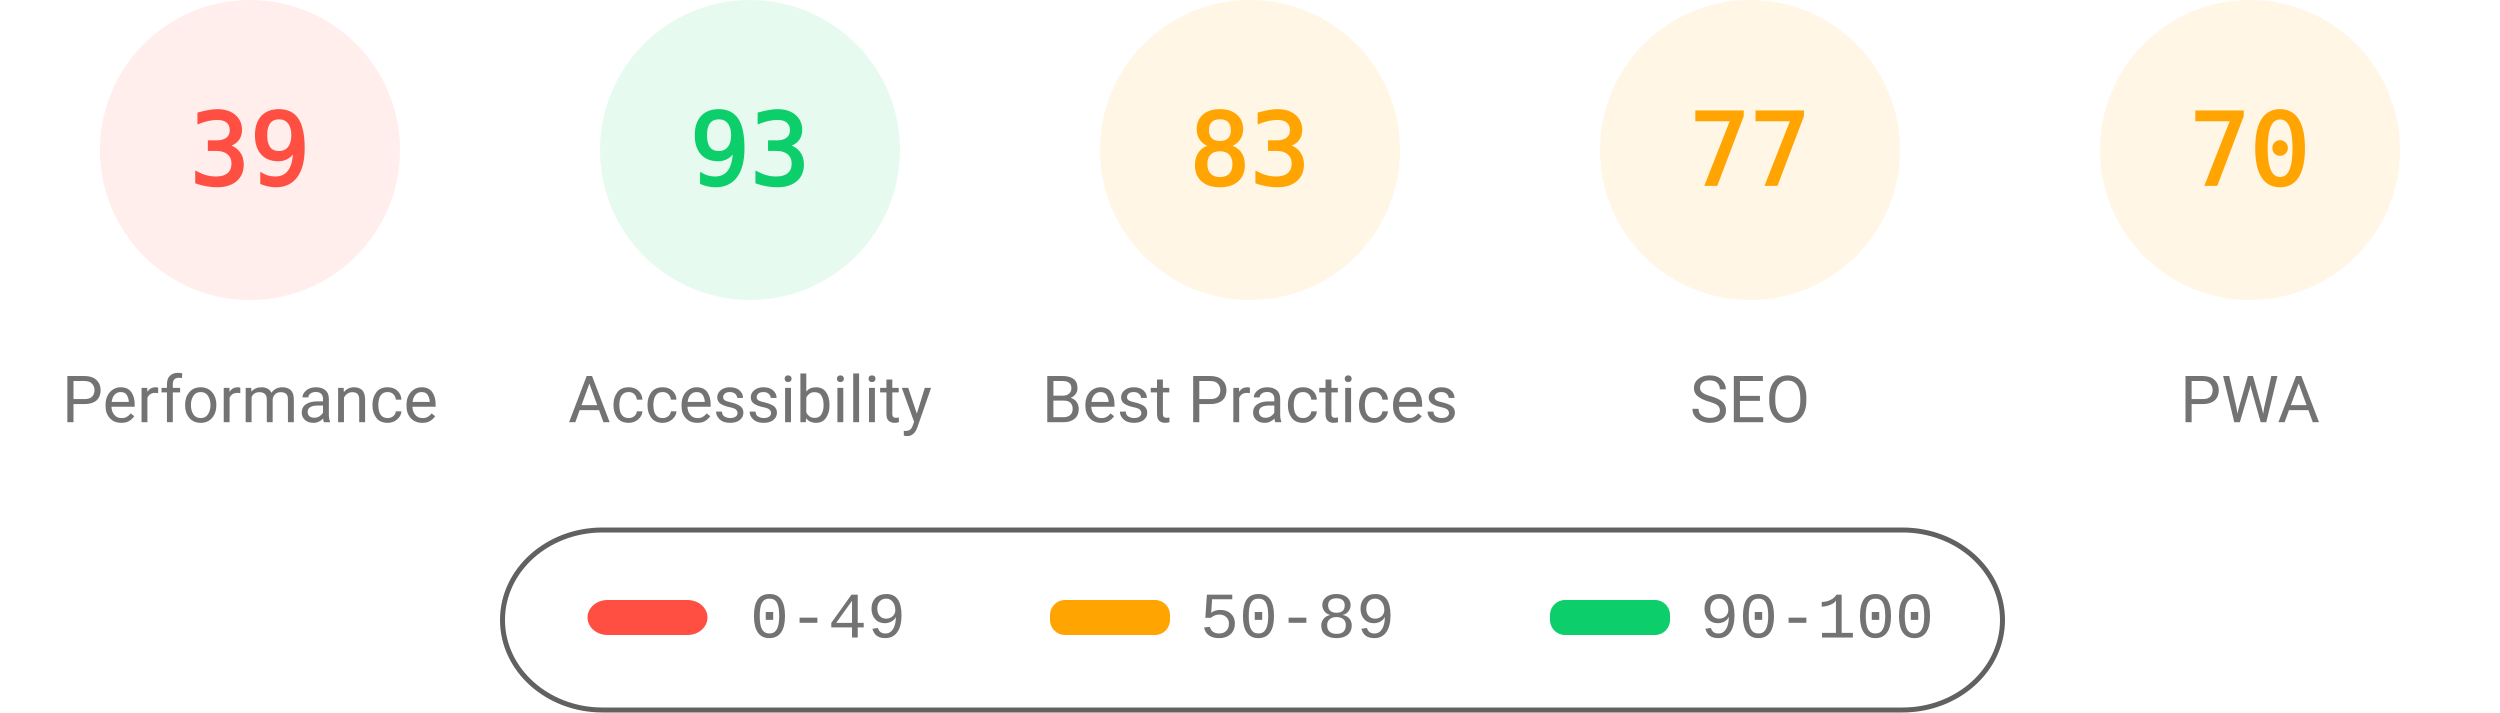
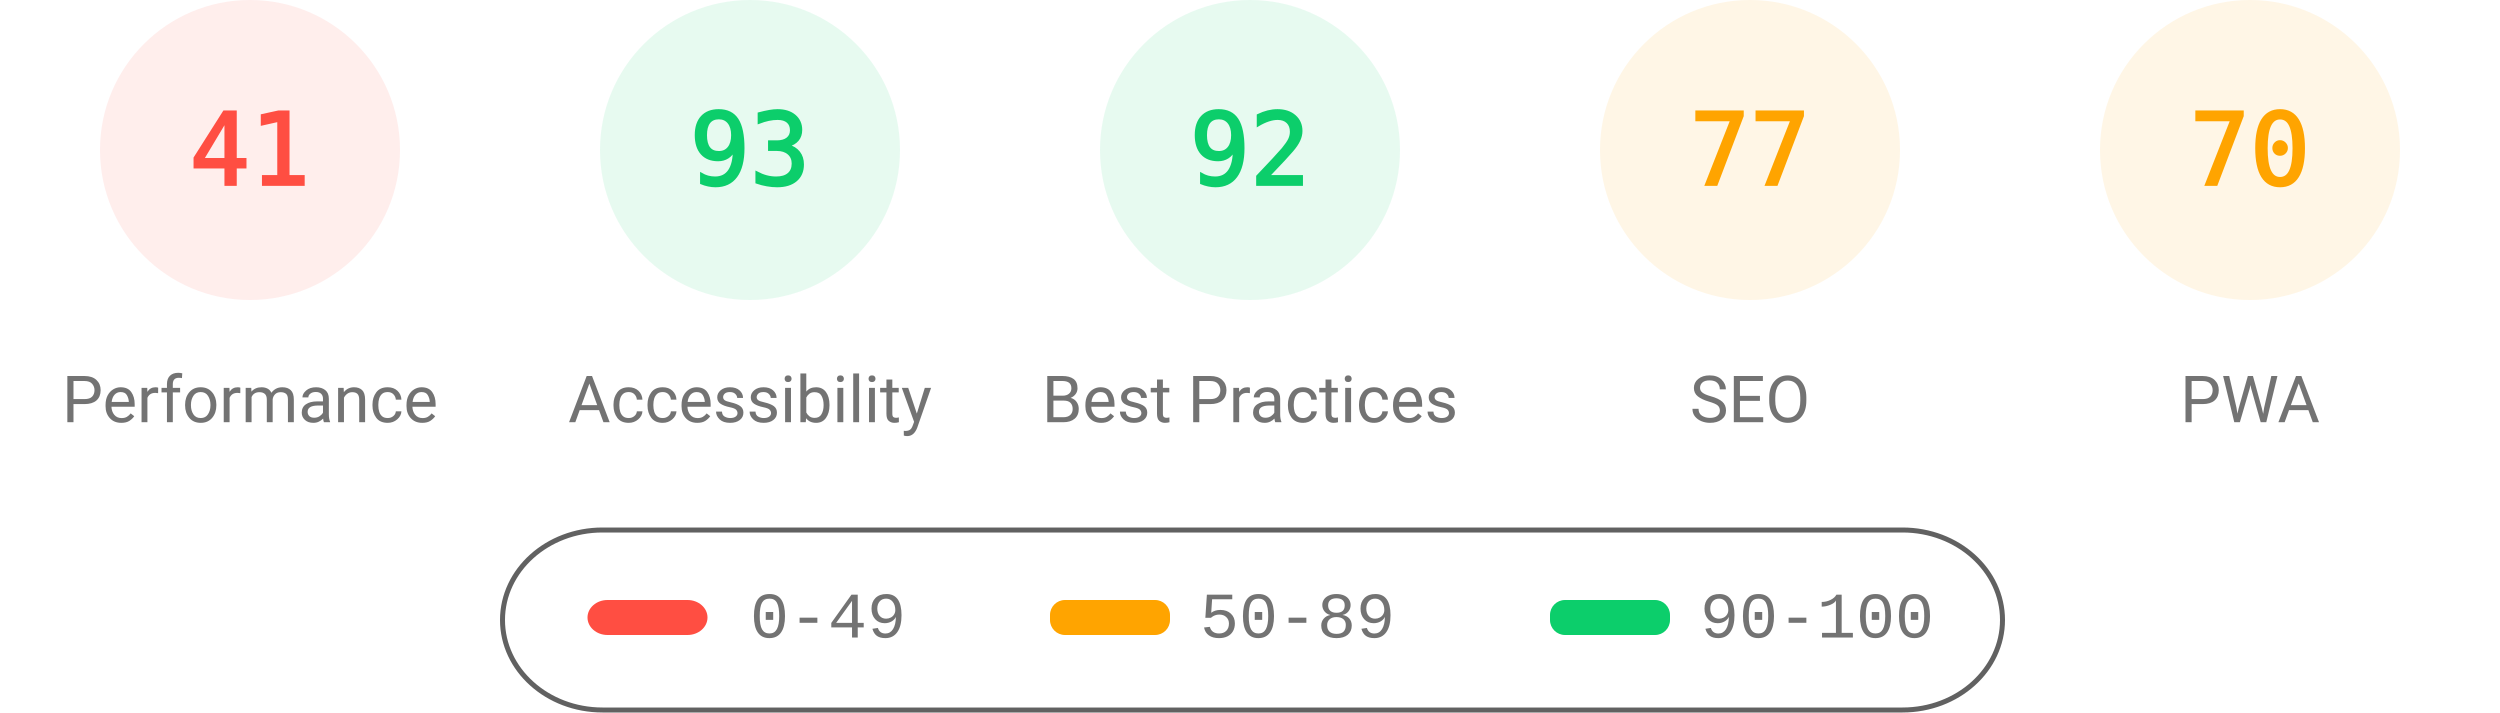
<svg xmlns="http://www.w3.org/2000/svg" fill="none" width="1000" height="285">
  <style>.gauge-base{opacity:.1}.gauge-arc{fill:none;animation-delay:250ms;stroke-linecap:round;transform:rotate(-90deg);transform-origin:100px 60px;animation:load-gauge 1s ease forwards}.guage-text{font-size:40px;font-family:monospace;text-align:center}.guage-red{color:#ff4e42;fill:#ff4e42;stroke:#ff4e42}.guage-orange{color:#ffa400;fill:#ffa400;stroke:#ffa400}.guage-green{color:#0cce6b;fill:#0cce6b;stroke:#0cce6b}.guage-undefined{color:#5c5c5c;fill:#5c5c5c;stroke:#5c5c5c}.guage-title{color:#737373;fill:#737373;stroke:none;font-size:26px;line-height:26px;font-family:Roboto,Halvetica,Arial,sans-serif}@keyframes load-gauge{from{stroke-dasharray:0 352.858}}</style>
  <svg class="guage-div guage-perf guage-red" viewBox="0 0 200 200" width="200" height="200">
    <circle class="gauge-base" r="56" cx="100" cy="60" stroke-width="8" />
-     <circle class="gauge-arc guage-arc-1" r="56" cx="100" cy="60" stroke-width="8" style="stroke-dasharray:137.225,351.858" />
-     <text class="guage-text" x="100" y="60" alignment-baseline="central" dominant-baseline="central" text-anchor="middle">39</text>
+     <circle class="gauge-arc guage-arc-1" r="56" cx="100" cy="60" stroke-width="8" style="stroke-dasharray:144.262,351.858" />
+     <text class="guage-text" x="100" y="60" alignment-baseline="central" dominant-baseline="central" text-anchor="middle">41</text>
    <text class="guage-title" x="100" y="160" alignment-baseline="central" dominant-baseline="central" text-anchor="middle">Performance</text>
  </svg>
  <svg class="guage-div guage-acc guage-green" viewBox="0 0 200 200" width="200" height="200" x="200">
    <circle class="gauge-base" r="56" cx="100" cy="60" stroke-width="8" />
    <circle class="gauge-arc guage-arc-2" r="56" cx="100" cy="60" stroke-width="8" style="stroke-dasharray:327.228,351.858" />
    <text class="guage-text" x="100" y="60" alignment-baseline="central" dominant-baseline="central" text-anchor="middle">93</text>
    <text class="guage-title" x="100" y="160" alignment-baseline="central" dominant-baseline="central" text-anchor="middle">Accessibility</text>
  </svg>
-   <svg class="guage-div guage-best guage-orange" viewBox="0 0 200 200" width="200" height="200" x="400">
+   <svg class="guage-div guage-best guage-green" viewBox="0 0 200 200" width="200" height="200" x="400">
    <circle class="gauge-base" r="56" cx="100" cy="60" stroke-width="8" />
-     <circle class="gauge-arc guage-arc-3" r="56" cx="100" cy="60" stroke-width="8" style="stroke-dasharray:292.042,351.858" />
-     <text class="guage-text" x="100" y="60" alignment-baseline="central" dominant-baseline="central" text-anchor="middle">83</text>
+     <circle class="gauge-arc guage-arc-3" r="56" cx="100" cy="60" stroke-width="8" style="stroke-dasharray:323.709,351.858" />
+     <text class="guage-text" x="100" y="60" alignment-baseline="central" dominant-baseline="central" text-anchor="middle">92</text>
    <text class="guage-title" x="100" y="160" alignment-baseline="central" dominant-baseline="central" text-anchor="middle">Best Practices</text>
  </svg>
  <svg class="guage-div guage-seo guage-orange" viewBox="0 0 200 200" width="200" height="200" x="600">
    <circle class="gauge-base" r="56" cx="100" cy="60" stroke-width="8" />
    <circle class="gauge-arc guage-arc-4" r="56" cx="100" cy="60" stroke-width="8" style="stroke-dasharray:270.931,351.858" />
    <text class="guage-text" x="100" y="60" alignment-baseline="central" dominant-baseline="central" text-anchor="middle">77</text>
    <text class="guage-title" x="100" y="160" alignment-baseline="central" dominant-baseline="central" text-anchor="middle">SEO</text>
  </svg>
  <svg class="guage-div guage-pwa guage-orange" viewBox="0 0 200 200" width="200" height="200" x="800">
    <circle class="gauge-base" r="56" cx="100" cy="60" stroke-width="8" />
    <circle class="gauge-arc guage-arc-4" r="56" cx="100" cy="60" stroke-width="8" style="stroke-dasharray:246.301,351.858" />
    <text class="guage-text" x="100" y="60" alignment-baseline="central" dominant-baseline="central" text-anchor="middle">70</text>
    <text class="guage-title" x="100" y="160" alignment-baseline="central" dominant-baseline="central" text-anchor="middle">PWA</text>
  </svg>
  <svg width="604" height="76" x="200" y="210">
    <path fill="none" id="canvas_background" d="M-1-1h604v80H-1z" />
    <rect fill-opacity="0" stroke="#616161" stroke-width="2" rx="40" id="svg_2" height="72" width="600" y="2" x="1" fill="#000" />
    <rect stroke="#000" rx="8" id="svg_3" height="14" width="48" y="30" x="35" stroke-opacity="null" stroke-width="0" fill="#ff4e42" />
    <rect stroke="#000" rx="6" id="svg_4" height="14" width="48" y="30" x="220" stroke-opacity="null" stroke-width="0" fill="#ffa400" />
    <rect stroke="#000" rx="6" id="svg_5" height="14" width="48" y="30" x="420" stroke-opacity="null" stroke-width="0" fill="#0cce6b" />
    <text xml:space="preserve" text-anchor="start" font-family="'Courier New', Courier, monospace" font-size="26" id="svg_6" y="45" x="100" stroke-opacity="null" stroke-width="0" stroke="#000" fill="#737373">0-49</text>
    <text xml:space="preserve" text-anchor="start" font-family="'Courier New', Courier, monospace" font-size="26" id="svg_7" y="45" x="280" stroke-opacity="null" stroke-width="0" stroke="#000" fill="#737373">50-89</text>
    <text xml:space="preserve" text-anchor="start" font-family="'Courier New', Courier, monospace" font-size="26" id="svg_8" y="45" x="480" stroke-opacity="null" stroke-width="0" stroke="#000" fill="#737373">90-100</text>
  </svg>
</svg>
